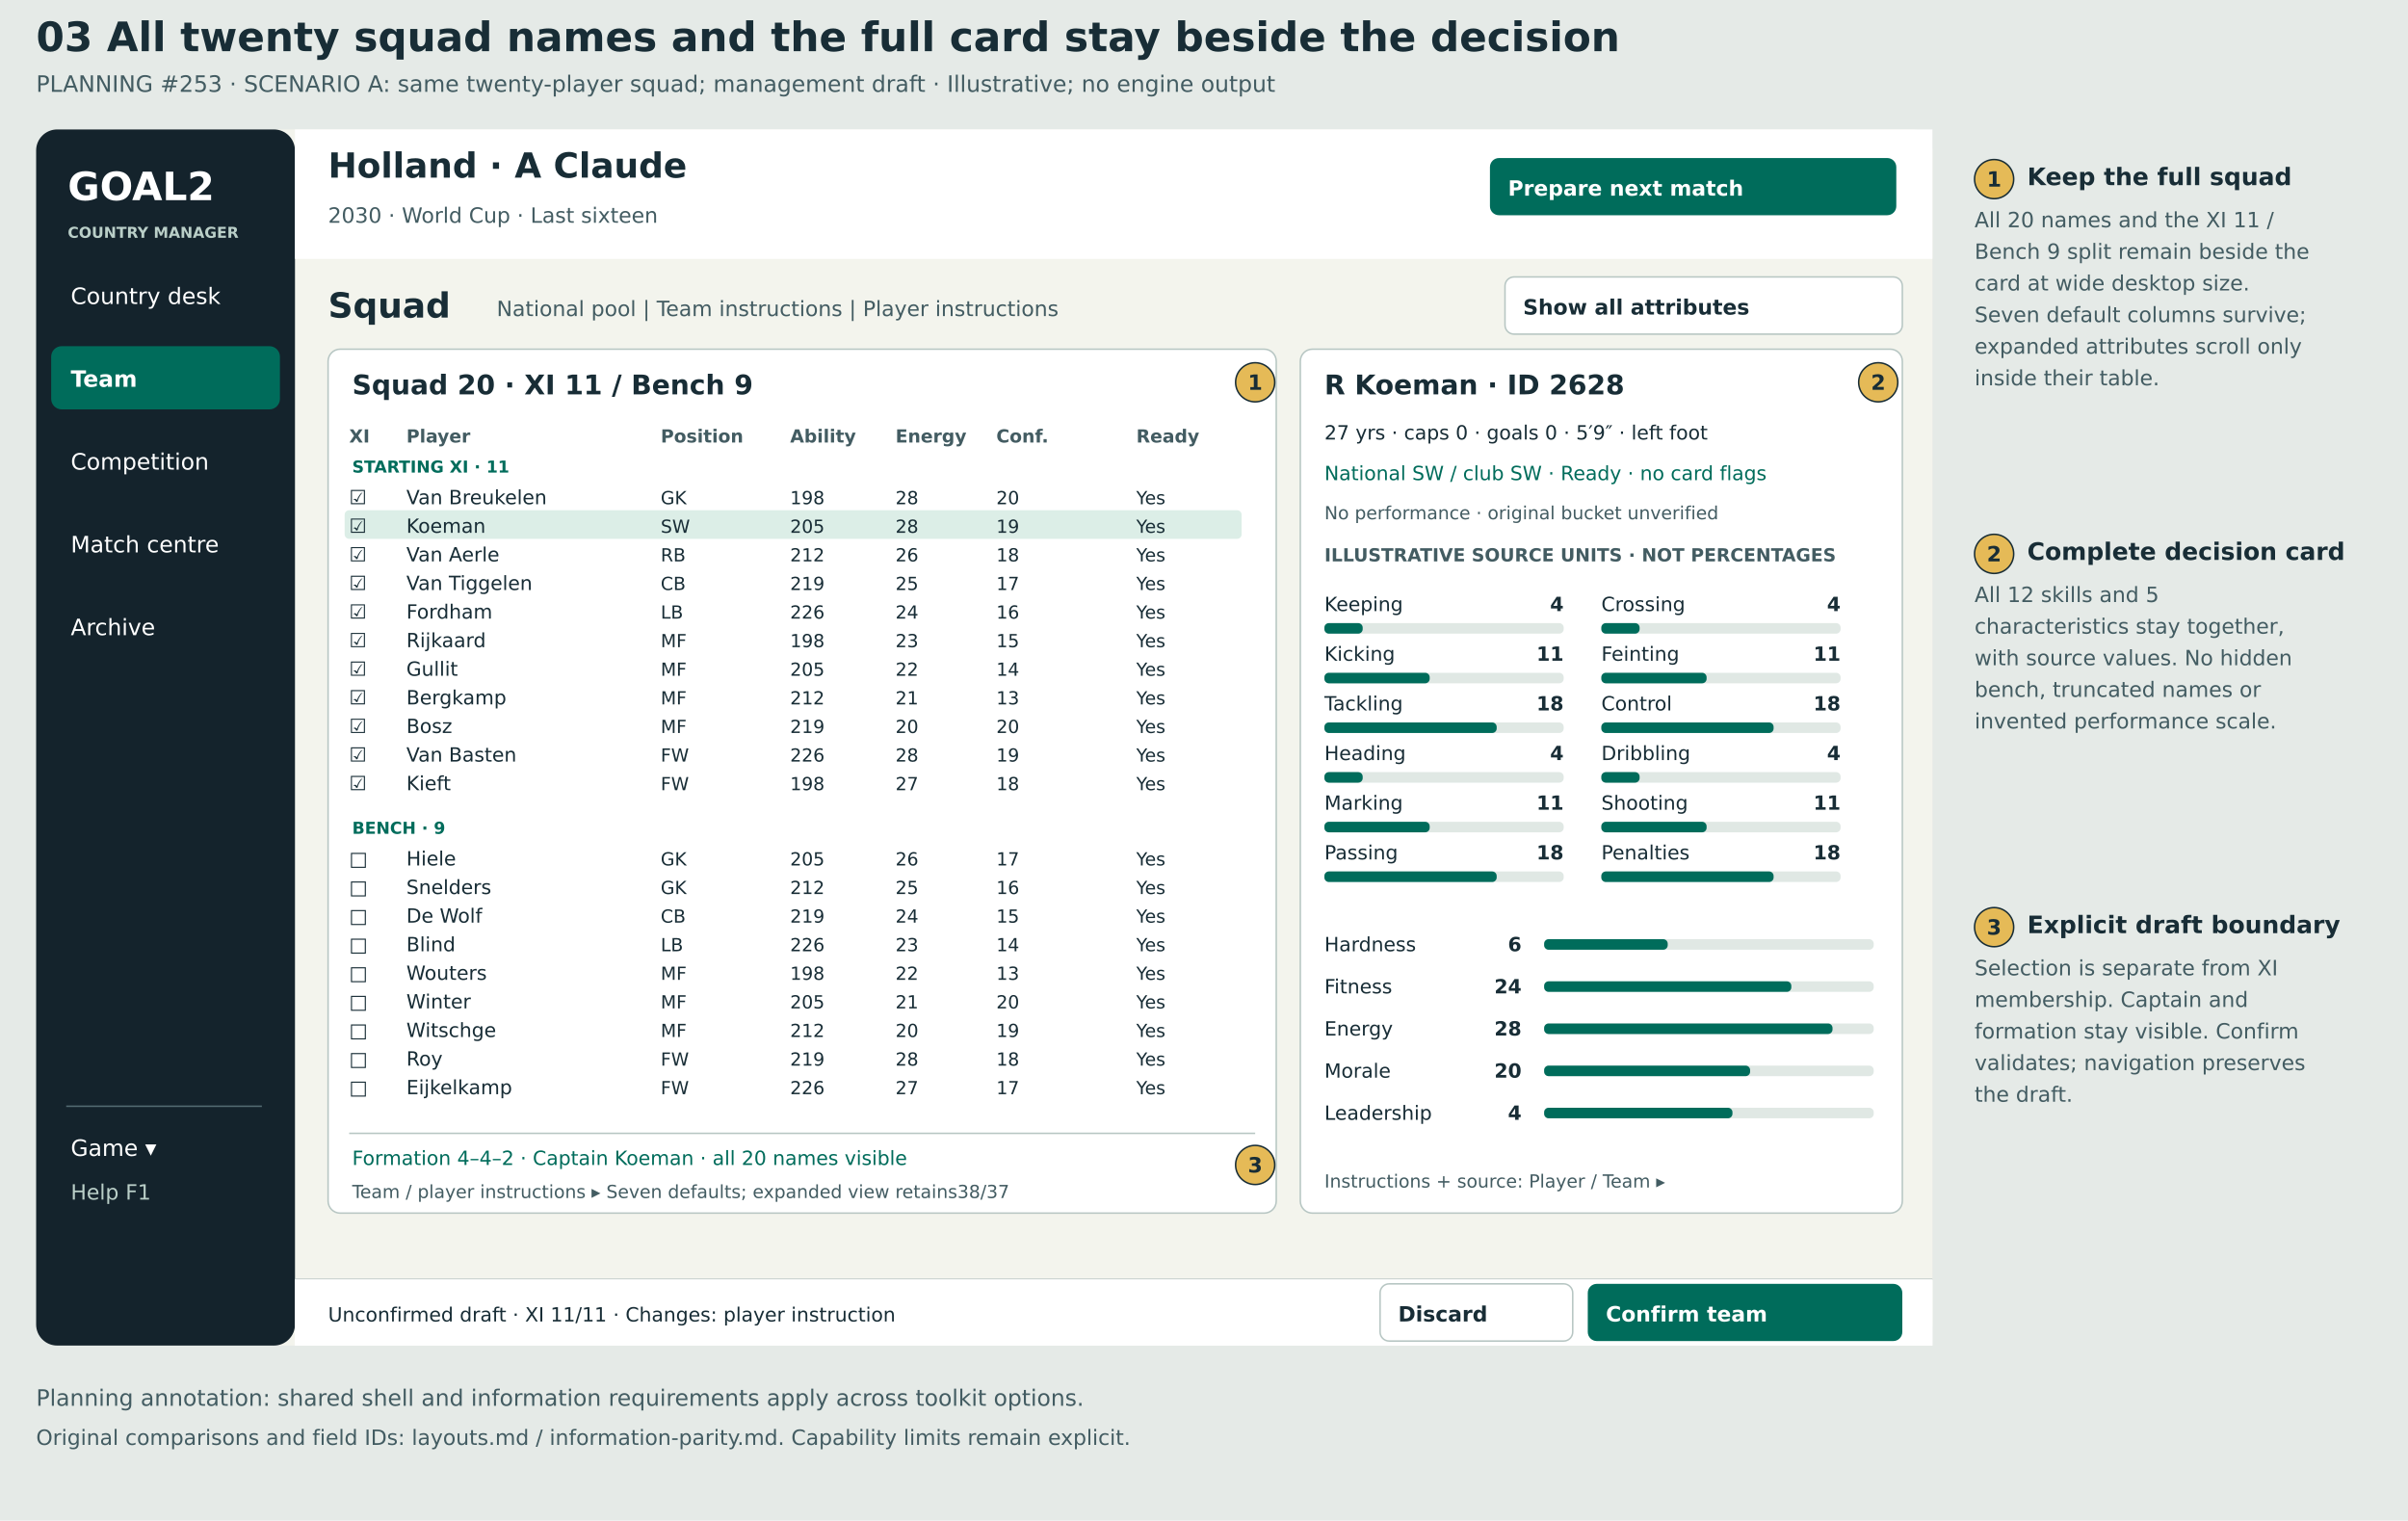
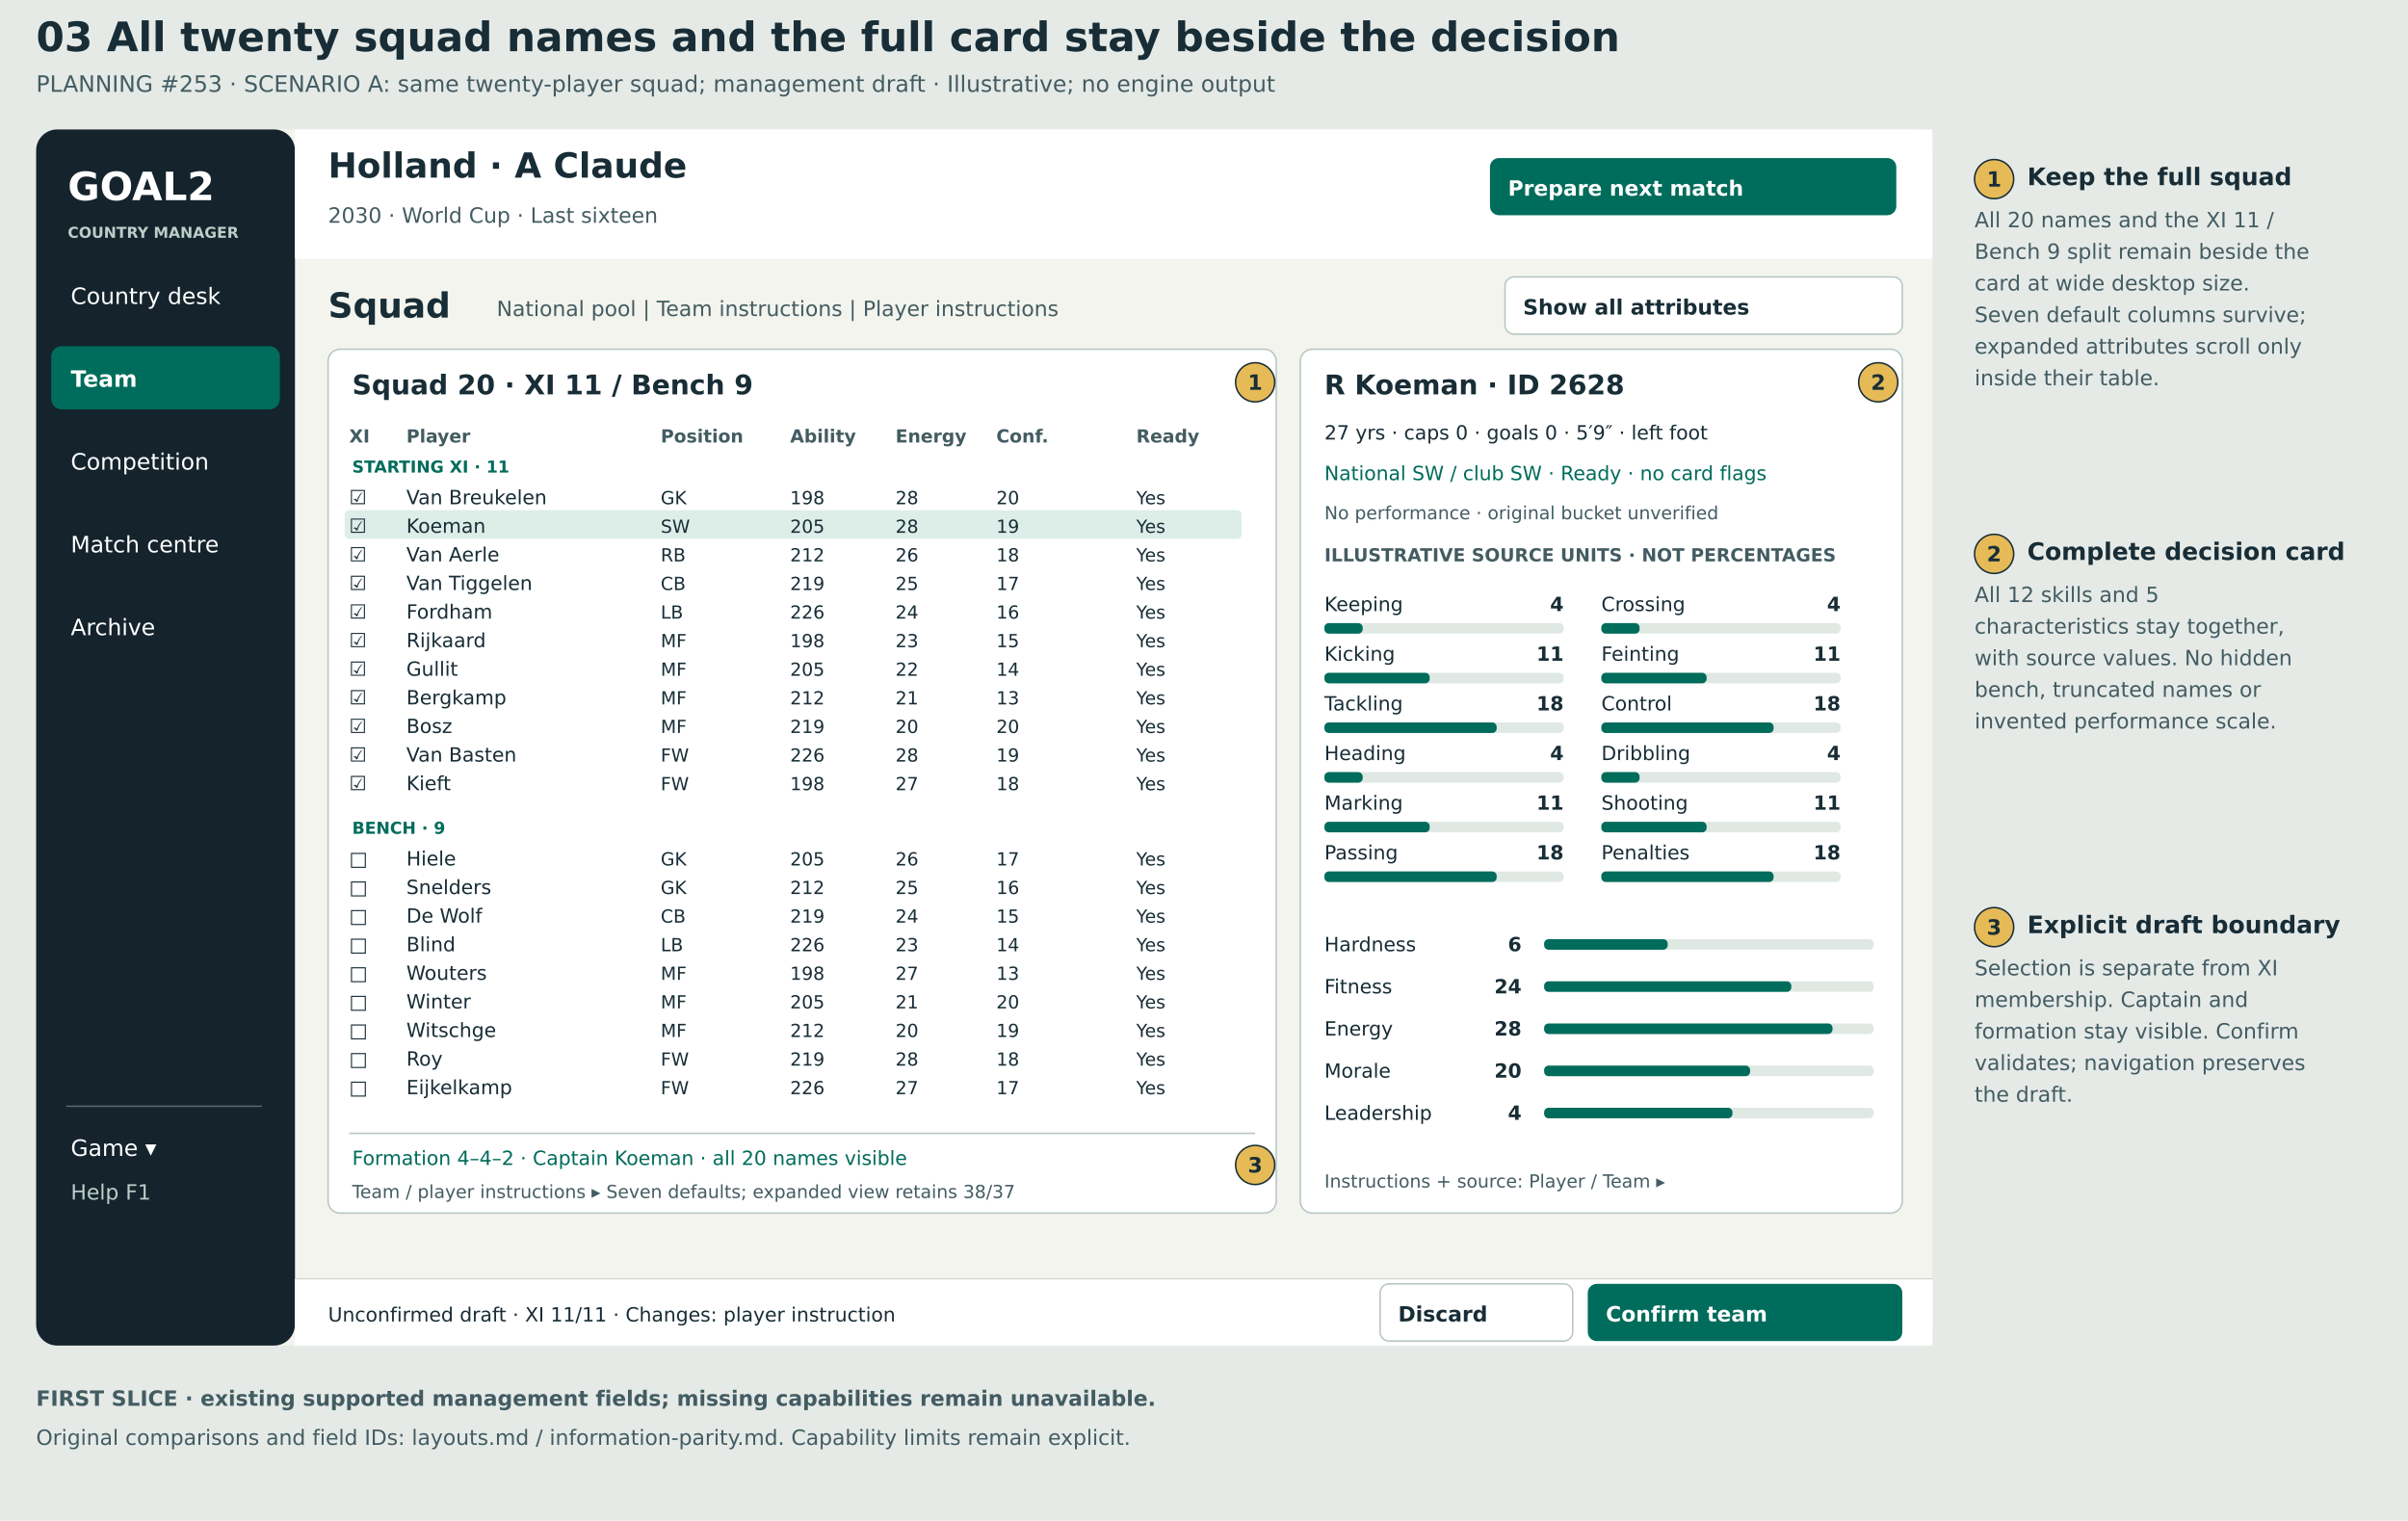
- <svg xmlns="http://www.w3.org/2000/svg" width="1600" height="1010" viewBox="0 0 1600 1010" role="img" aria-labelledby="title desc">
+ <svg xmlns="http://www.w3.org/2000/svg" width="1600" height="1010" viewBox="0 0 1600 1010" role="img" aria-labelledby="title desc" font-family="DejaVu Sans, Segoe UI, sans-serif">
  <g font-family="DejaVu Sans, Segoe UI, sans-serif">
    <rect x="0" y="0" width="1600" height="1010" rx="0" fill="#E5EAE7" />
    <text x="24" y="34" fill="#182D36" font-size="27" font-weight="700">03  All twenty squad names and the full card stay beside the decision</text>
    <text x="24" y="61" fill="#435C62" font-size="15" font-weight="400">PLANNING #253 · SCENARIO A: same twenty-player squad; management draft · Illustrative; no engine output</text>
    <rect x="24" y="86" width="1260" height="808" rx="14" fill="#F3F4ED" />
    <rect x="24" y="86" width="172" height="808" rx="14" fill="#14232C" />
    <text x="45" y="133" fill="#FFFFFF" font-size="26" font-weight="700">GOAL2</text>
    <text x="45" y="158" fill="#BACFC8" font-size="10" font-weight="700">COUNTRY MANAGER</text>
    <text x="47" y="202" fill="#FFFFFF" font-size="15" font-weight="400">Country desk</text>
    <rect x="34" y="230" width="152" height="42" rx="7" fill="#006C5B" />
    <text x="47" y="257" fill="#FFFFFF" font-size="15" font-weight="600">Team</text>
    <text x="47" y="312" fill="#FFFFFF" font-size="15" font-weight="400">Competition</text>
    <text x="47" y="367" fill="#FFFFFF" font-size="15" font-weight="400">Match centre</text>
    <text x="47" y="422" fill="#FFFFFF" font-size="15" font-weight="400">Archive</text>
    <line x1="44" y1="735" x2="174" y2="735" stroke="#536B71" />
    <text x="47" y="768" fill="#FFFFFF" font-size="15" font-weight="400">Game  ▾</text>
    <text x="47" y="797" fill="#BACFC8" font-size="14" font-weight="400">Help  F1</text>
    <rect x="196" y="86" width="1088" height="86" rx="0" fill="#FFFFFF" />
    <text x="218" y="118" fill="#182D36" font-size="23" font-weight="700">Holland · A Claude</text>
    <text x="218" y="148" fill="#435C62" font-size="14" font-weight="400">2030 · World Cup · Last sixteen</text>
    <rect x="990" y="105" width="270" height="38" rx="6" fill="#006C5B" />
    <text x="1002" y="130" fill="#FFFFFF" font-size="14" font-weight="600">Prepare next match</text>
    <rect x="196" y="850" width="1088" height="44" rx="0" fill="#FFFFFF" />
    <line x1="196" y1="850" x2="1284" y2="850" stroke="#B7C6C3" />
    <text x="218" y="878" fill="#435C62" font-size="13" font-weight="400">Confirmed team  •  Last saved checkpoint available in Game</text>
    <text x="218" y="211" fill="#182D36" font-size="23" font-weight="700">Squad</text>
    <text x="330" y="210" fill="#435C62" font-size="14" font-weight="400">National pool  |  Team instructions  |  Player instructions</text>
    <rect x="1000" y="184" width="264" height="38" rx="6" fill="#FFFFFF" stroke="#B7C6C3" />
    <text x="1012" y="209" fill="#182D36" font-size="14" font-weight="600">Show all attributes</text>
    <rect x="218" y="232" width="630" height="574" rx="8" fill="#FFFFFF" stroke="#B7C6C3" />
    <text x="234" y="262" fill="#182D36" font-size="18" font-weight="700">Squad 20 · XI 11 / Bench 9</text>
    <text x="232" y="294" fill="#435C62" font-size="12" font-weight="600">XI</text>
    <text x="270" y="294" fill="#435C62" font-size="12" font-weight="600">Player</text>
    <text x="439" y="294" fill="#435C62" font-size="12" font-weight="600">Position</text>
    <text x="525" y="294" fill="#435C62" font-size="12" font-weight="600">Ability</text>
    <text x="595" y="294" fill="#435C62" font-size="12" font-weight="600">Energy</text>
    <text x="662" y="294" fill="#435C62" font-size="12" font-weight="600">Conf.</text>
    <text x="755" y="294" fill="#435C62" font-size="12" font-weight="600">Ready</text>
    <text x="234" y="314" fill="#006C5B" font-size="11" font-weight="700">STARTING XI · 11</text>
    <text x="232" y="335" fill="#182D36" font-size="13" font-weight="400">☑</text>
    <text x="270" y="335" fill="#182D36" font-size="13" font-weight="400" data-squad-section="XI" data-roster-slot="1">Van Breukelen</text>
    <text x="439" y="335" fill="#182D36" font-size="12" font-weight="400">GK</text>
    <text x="525" y="335" fill="#182D36" font-size="12" font-weight="400">198</text>
    <text x="595" y="335" fill="#182D36" font-size="12" font-weight="400">28</text>
    <text x="662" y="335" fill="#182D36" font-size="12" font-weight="400">20</text>
    <text x="755" y="335" fill="#182D36" font-size="12" font-weight="400">Yes</text>
    <rect x="229" y="339" width="596" height="19" rx="3" fill="#DCEEE7" />
    <text x="232" y="354" fill="#182D36" font-size="13" font-weight="400">☑</text>
    <text x="270" y="354" fill="#182D36" font-size="13" font-weight="400" data-squad-section="XI" data-roster-slot="2">Koeman</text>
    <text x="439" y="354" fill="#182D36" font-size="12" font-weight="400">SW</text>
    <text x="525" y="354" fill="#182D36" font-size="12" font-weight="400">205</text>
    <text x="595" y="354" fill="#182D36" font-size="12" font-weight="400">28</text>
    <text x="662" y="354" fill="#182D36" font-size="12" font-weight="400">19</text>
    <text x="755" y="354" fill="#182D36" font-size="12" font-weight="400">Yes</text>
    <text x="232" y="373" fill="#182D36" font-size="13" font-weight="400">☑</text>
    <text x="270" y="373" fill="#182D36" font-size="13" font-weight="400" data-squad-section="XI" data-roster-slot="3">Van Aerle</text>
    <text x="439" y="373" fill="#182D36" font-size="12" font-weight="400">RB</text>
    <text x="525" y="373" fill="#182D36" font-size="12" font-weight="400">212</text>
    <text x="595" y="373" fill="#182D36" font-size="12" font-weight="400">26</text>
    <text x="662" y="373" fill="#182D36" font-size="12" font-weight="400">18</text>
    <text x="755" y="373" fill="#182D36" font-size="12" font-weight="400">Yes</text>
    <text x="232" y="392" fill="#182D36" font-size="13" font-weight="400">☑</text>
    <text x="270" y="392" fill="#182D36" font-size="13" font-weight="400" data-squad-section="XI" data-roster-slot="4">Van Tiggelen</text>
    <text x="439" y="392" fill="#182D36" font-size="12" font-weight="400">CB</text>
    <text x="525" y="392" fill="#182D36" font-size="12" font-weight="400">219</text>
    <text x="595" y="392" fill="#182D36" font-size="12" font-weight="400">25</text>
    <text x="662" y="392" fill="#182D36" font-size="12" font-weight="400">17</text>
    <text x="755" y="392" fill="#182D36" font-size="12" font-weight="400">Yes</text>
    <text x="232" y="411" fill="#182D36" font-size="13" font-weight="400">☑</text>
    <text x="270" y="411" fill="#182D36" font-size="13" font-weight="400" data-squad-section="XI" data-roster-slot="5">Fordham</text>
    <text x="439" y="411" fill="#182D36" font-size="12" font-weight="400">LB</text>
    <text x="525" y="411" fill="#182D36" font-size="12" font-weight="400">226</text>
    <text x="595" y="411" fill="#182D36" font-size="12" font-weight="400">24</text>
    <text x="662" y="411" fill="#182D36" font-size="12" font-weight="400">16</text>
    <text x="755" y="411" fill="#182D36" font-size="12" font-weight="400">Yes</text>
    <text x="232" y="430" fill="#182D36" font-size="13" font-weight="400">☑</text>
    <text x="270" y="430" fill="#182D36" font-size="13" font-weight="400" data-squad-section="XI" data-roster-slot="6">Rijkaard</text>
    <text x="439" y="430" fill="#182D36" font-size="12" font-weight="400">MF</text>
    <text x="525" y="430" fill="#182D36" font-size="12" font-weight="400">198</text>
    <text x="595" y="430" fill="#182D36" font-size="12" font-weight="400">23</text>
    <text x="662" y="430" fill="#182D36" font-size="12" font-weight="400">15</text>
    <text x="755" y="430" fill="#182D36" font-size="12" font-weight="400">Yes</text>
    <text x="232" y="449" fill="#182D36" font-size="13" font-weight="400">☑</text>
    <text x="270" y="449" fill="#182D36" font-size="13" font-weight="400" data-squad-section="XI" data-roster-slot="7">Gullit</text>
    <text x="439" y="449" fill="#182D36" font-size="12" font-weight="400">MF</text>
    <text x="525" y="449" fill="#182D36" font-size="12" font-weight="400">205</text>
    <text x="595" y="449" fill="#182D36" font-size="12" font-weight="400">22</text>
    <text x="662" y="449" fill="#182D36" font-size="12" font-weight="400">14</text>
    <text x="755" y="449" fill="#182D36" font-size="12" font-weight="400">Yes</text>
    <text x="232" y="468" fill="#182D36" font-size="13" font-weight="400">☑</text>
    <text x="270" y="468" fill="#182D36" font-size="13" font-weight="400" data-squad-section="XI" data-roster-slot="8">Bergkamp</text>
    <text x="439" y="468" fill="#182D36" font-size="12" font-weight="400">MF</text>
    <text x="525" y="468" fill="#182D36" font-size="12" font-weight="400">212</text>
    <text x="595" y="468" fill="#182D36" font-size="12" font-weight="400">21</text>
    <text x="662" y="468" fill="#182D36" font-size="12" font-weight="400">13</text>
    <text x="755" y="468" fill="#182D36" font-size="12" font-weight="400">Yes</text>
    <text x="232" y="487" fill="#182D36" font-size="13" font-weight="400">☑</text>
    <text x="270" y="487" fill="#182D36" font-size="13" font-weight="400" data-squad-section="XI" data-roster-slot="9">Bosz</text>
    <text x="439" y="487" fill="#182D36" font-size="12" font-weight="400">MF</text>
    <text x="525" y="487" fill="#182D36" font-size="12" font-weight="400">219</text>
    <text x="595" y="487" fill="#182D36" font-size="12" font-weight="400">20</text>
    <text x="662" y="487" fill="#182D36" font-size="12" font-weight="400">20</text>
    <text x="755" y="487" fill="#182D36" font-size="12" font-weight="400">Yes</text>
    <text x="232" y="506" fill="#182D36" font-size="13" font-weight="400">☑</text>
    <text x="270" y="506" fill="#182D36" font-size="13" font-weight="400" data-squad-section="XI" data-roster-slot="10">Van Basten</text>
    <text x="439" y="506" fill="#182D36" font-size="12" font-weight="400">FW</text>
    <text x="525" y="506" fill="#182D36" font-size="12" font-weight="400">226</text>
    <text x="595" y="506" fill="#182D36" font-size="12" font-weight="400">28</text>
    <text x="662" y="506" fill="#182D36" font-size="12" font-weight="400">19</text>
    <text x="755" y="506" fill="#182D36" font-size="12" font-weight="400">Yes</text>
    <text x="232" y="525" fill="#182D36" font-size="13" font-weight="400">☑</text>
    <text x="270" y="525" fill="#182D36" font-size="13" font-weight="400" data-squad-section="XI" data-roster-slot="11">Kieft</text>
    <text x="439" y="525" fill="#182D36" font-size="12" font-weight="400">FW</text>
    <text x="525" y="525" fill="#182D36" font-size="12" font-weight="400">198</text>
    <text x="595" y="525" fill="#182D36" font-size="12" font-weight="400">27</text>
    <text x="662" y="525" fill="#182D36" font-size="12" font-weight="400">18</text>
    <text x="755" y="525" fill="#182D36" font-size="12" font-weight="400">Yes</text>
    <text x="234" y="554" fill="#006C5B" font-size="11" font-weight="700">BENCH · 9</text>
    <text x="232" y="575" fill="#182D36" font-size="13" font-weight="400">□</text>
    <text x="270" y="575" fill="#182D36" font-size="13" font-weight="400" data-squad-section="Bench" data-roster-slot="12">Hiele</text>
    <text x="439" y="575" fill="#182D36" font-size="12" font-weight="400">GK</text>
    <text x="525" y="575" fill="#182D36" font-size="12" font-weight="400">205</text>
    <text x="595" y="575" fill="#182D36" font-size="12" font-weight="400">26</text>
    <text x="662" y="575" fill="#182D36" font-size="12" font-weight="400">17</text>
    <text x="755" y="575" fill="#182D36" font-size="12" font-weight="400">Yes</text>
    <text x="232" y="594" fill="#182D36" font-size="13" font-weight="400">□</text>
    <text x="270" y="594" fill="#182D36" font-size="13" font-weight="400" data-squad-section="Bench" data-roster-slot="13">Snelders</text>
    <text x="439" y="594" fill="#182D36" font-size="12" font-weight="400">GK</text>
    <text x="525" y="594" fill="#182D36" font-size="12" font-weight="400">212</text>
    <text x="595" y="594" fill="#182D36" font-size="12" font-weight="400">25</text>
    <text x="662" y="594" fill="#182D36" font-size="12" font-weight="400">16</text>
    <text x="755" y="594" fill="#182D36" font-size="12" font-weight="400">Yes</text>
    <text x="232" y="613" fill="#182D36" font-size="13" font-weight="400">□</text>
    <text x="270" y="613" fill="#182D36" font-size="13" font-weight="400" data-squad-section="Bench" data-roster-slot="14">De Wolf</text>
    <text x="439" y="613" fill="#182D36" font-size="12" font-weight="400">CB</text>
    <text x="525" y="613" fill="#182D36" font-size="12" font-weight="400">219</text>
    <text x="595" y="613" fill="#182D36" font-size="12" font-weight="400">24</text>
    <text x="662" y="613" fill="#182D36" font-size="12" font-weight="400">15</text>
    <text x="755" y="613" fill="#182D36" font-size="12" font-weight="400">Yes</text>
    <text x="232" y="632" fill="#182D36" font-size="13" font-weight="400">□</text>
    <text x="270" y="632" fill="#182D36" font-size="13" font-weight="400" data-squad-section="Bench" data-roster-slot="15">Blind</text>
    <text x="439" y="632" fill="#182D36" font-size="12" font-weight="400">LB</text>
    <text x="525" y="632" fill="#182D36" font-size="12" font-weight="400">226</text>
    <text x="595" y="632" fill="#182D36" font-size="12" font-weight="400">23</text>
    <text x="662" y="632" fill="#182D36" font-size="12" font-weight="400">14</text>
    <text x="755" y="632" fill="#182D36" font-size="12" font-weight="400">Yes</text>
    <text x="232" y="651" fill="#182D36" font-size="13" font-weight="400">□</text>
    <text x="270" y="651" fill="#182D36" font-size="13" font-weight="400" data-squad-section="Bench" data-roster-slot="16">Wouters</text>
    <text x="439" y="651" fill="#182D36" font-size="12" font-weight="400">MF</text>
    <text x="525" y="651" fill="#182D36" font-size="12" font-weight="400">198</text>
-     <text x="595" y="651" fill="#182D36" font-size="12" font-weight="400">22</text>
+     <text x="595" y="651" fill="#182D36" font-size="12" font-weight="400">27</text>
    <text x="662" y="651" fill="#182D36" font-size="12" font-weight="400">13</text>
    <text x="755" y="651" fill="#182D36" font-size="12" font-weight="400">Yes</text>
    <text x="232" y="670" fill="#182D36" font-size="13" font-weight="400">□</text>
    <text x="270" y="670" fill="#182D36" font-size="13" font-weight="400" data-squad-section="Bench" data-roster-slot="17">Winter</text>
    <text x="439" y="670" fill="#182D36" font-size="12" font-weight="400">MF</text>
    <text x="525" y="670" fill="#182D36" font-size="12" font-weight="400">205</text>
    <text x="595" y="670" fill="#182D36" font-size="12" font-weight="400">21</text>
    <text x="662" y="670" fill="#182D36" font-size="12" font-weight="400">20</text>
    <text x="755" y="670" fill="#182D36" font-size="12" font-weight="400">Yes</text>
    <text x="232" y="689" fill="#182D36" font-size="13" font-weight="400">□</text>
    <text x="270" y="689" fill="#182D36" font-size="13" font-weight="400" data-squad-section="Bench" data-roster-slot="18">Witschge</text>
    <text x="439" y="689" fill="#182D36" font-size="12" font-weight="400">MF</text>
    <text x="525" y="689" fill="#182D36" font-size="12" font-weight="400">212</text>
    <text x="595" y="689" fill="#182D36" font-size="12" font-weight="400">20</text>
    <text x="662" y="689" fill="#182D36" font-size="12" font-weight="400">19</text>
    <text x="755" y="689" fill="#182D36" font-size="12" font-weight="400">Yes</text>
    <text x="232" y="708" fill="#182D36" font-size="13" font-weight="400">□</text>
    <text x="270" y="708" fill="#182D36" font-size="13" font-weight="400" data-squad-section="Bench" data-roster-slot="19">Roy</text>
    <text x="439" y="708" fill="#182D36" font-size="12" font-weight="400">FW</text>
    <text x="525" y="708" fill="#182D36" font-size="12" font-weight="400">219</text>
    <text x="595" y="708" fill="#182D36" font-size="12" font-weight="400">28</text>
    <text x="662" y="708" fill="#182D36" font-size="12" font-weight="400">18</text>
    <text x="755" y="708" fill="#182D36" font-size="12" font-weight="400">Yes</text>
    <text x="232" y="727" fill="#182D36" font-size="13" font-weight="400">□</text>
    <text x="270" y="727" fill="#182D36" font-size="13" font-weight="400" data-squad-section="Bench" data-roster-slot="20">Eijkelkamp</text>
    <text x="439" y="727" fill="#182D36" font-size="12" font-weight="400">FW</text>
    <text x="525" y="727" fill="#182D36" font-size="12" font-weight="400">226</text>
    <text x="595" y="727" fill="#182D36" font-size="12" font-weight="400">27</text>
    <text x="662" y="727" fill="#182D36" font-size="12" font-weight="400">17</text>
    <text x="755" y="727" fill="#182D36" font-size="12" font-weight="400">Yes</text>
    <line x1="232" y1="753" x2="834" y2="753" stroke="#B7C6C3" />
    <text x="234" y="774" fill="#006C5B" font-size="13" font-weight="400">Formation 4–4–2 · Captain Koeman · all 20 names visible</text>
-     <text x="234" y="796" fill="#435C62" font-size="12" font-weight="400">Team / player instructions  ▸   Seven defaults; expanded view retains38/37</text>
+     <text x="234" y="796" fill="#435C62" font-size="12" font-weight="400">Team / player instructions  ▸   Seven defaults; expanded view retains 38/37</text>
    <rect x="864" y="232" width="400" height="574" rx="8" fill="#FFFFFF" stroke="#B7C6C3" />
    <text x="880" y="262" fill="#182D36" font-size="18" font-weight="700">R Koeman · ID 2628</text>
    <text x="880" y="292" fill="#182D36" font-size="13" font-weight="400">27 yrs · caps 0 · goals 0 · 5′9″ · left foot</text>
    <text x="880" y="319" fill="#006C5B" font-size="13" font-weight="400">National SW / club SW · Ready · no card flags</text>
    <text x="880" y="345" fill="#435C62" font-size="12" font-weight="400">No performance · original bucket unverified</text>
    <text x="880" y="373" fill="#435C62" font-size="12" font-weight="600">ILLUSTRATIVE SOURCE UNITS · NOT PERCENTAGES</text>
    <text x="880" y="406" fill="#182D36" font-size="13" font-weight="400">Keeping</text>
    <text x="1039" y="406" fill="#182D36" font-size="13" font-weight="600" text-anchor="end">4</text>
    <rect x="880" y="414" width="159" height="7" rx="3" fill="#E0E8E4" />
    <rect x="880" y="414" width="25.44" height="7" rx="3" fill="#006C5B" />
    <text x="880" y="439" fill="#182D36" font-size="13" font-weight="400">Kicking</text>
    <text x="1039" y="439" fill="#182D36" font-size="13" font-weight="600" text-anchor="end">11</text>
    <rect x="880" y="447" width="159" height="7" rx="3" fill="#E0E8E4" />
    <rect x="880" y="447" width="69.96" height="7" rx="3" fill="#006C5B" />
    <text x="880" y="472" fill="#182D36" font-size="13" font-weight="400">Tackling</text>
    <text x="1039" y="472" fill="#182D36" font-size="13" font-weight="600" text-anchor="end">18</text>
    <rect x="880" y="480" width="159" height="7" rx="3" fill="#E0E8E4" />
    <rect x="880" y="480" width="114.48" height="7" rx="3" fill="#006C5B" />
    <text x="880" y="505" fill="#182D36" font-size="13" font-weight="400">Heading</text>
    <text x="1039" y="505" fill="#182D36" font-size="13" font-weight="600" text-anchor="end">4</text>
    <rect x="880" y="513" width="159" height="7" rx="3" fill="#E0E8E4" />
    <rect x="880" y="513" width="25.44" height="7" rx="3" fill="#006C5B" />
    <text x="880" y="538" fill="#182D36" font-size="13" font-weight="400">Marking</text>
    <text x="1039" y="538" fill="#182D36" font-size="13" font-weight="600" text-anchor="end">11</text>
    <rect x="880" y="546" width="159" height="7" rx="3" fill="#E0E8E4" />
    <rect x="880" y="546" width="69.96" height="7" rx="3" fill="#006C5B" />
    <text x="880" y="571" fill="#182D36" font-size="13" font-weight="400">Passing</text>
    <text x="1039" y="571" fill="#182D36" font-size="13" font-weight="600" text-anchor="end">18</text>
    <rect x="880" y="579" width="159" height="7" rx="3" fill="#E0E8E4" />
    <rect x="880" y="579" width="114.48" height="7" rx="3" fill="#006C5B" />
    <text x="1064" y="406" fill="#182D36" font-size="13" font-weight="400">Crossing</text>
    <text x="1223" y="406" fill="#182D36" font-size="13" font-weight="600" text-anchor="end">4</text>
    <rect x="1064" y="414" width="159" height="7" rx="3" fill="#E0E8E4" />
    <rect x="1064" y="414" width="25.44" height="7" rx="3" fill="#006C5B" />
    <text x="1064" y="439" fill="#182D36" font-size="13" font-weight="400">Feinting</text>
    <text x="1223" y="439" fill="#182D36" font-size="13" font-weight="600" text-anchor="end">11</text>
    <rect x="1064" y="447" width="159" height="7" rx="3" fill="#E0E8E4" />
    <rect x="1064" y="447" width="69.96" height="7" rx="3" fill="#006C5B" />
    <text x="1064" y="472" fill="#182D36" font-size="13" font-weight="400">Control</text>
    <text x="1223" y="472" fill="#182D36" font-size="13" font-weight="600" text-anchor="end">18</text>
    <rect x="1064" y="480" width="159" height="7" rx="3" fill="#E0E8E4" />
    <rect x="1064" y="480" width="114.48" height="7" rx="3" fill="#006C5B" />
    <text x="1064" y="505" fill="#182D36" font-size="13" font-weight="400">Dribbling</text>
    <text x="1223" y="505" fill="#182D36" font-size="13" font-weight="600" text-anchor="end">4</text>
    <rect x="1064" y="513" width="159" height="7" rx="3" fill="#E0E8E4" />
    <rect x="1064" y="513" width="25.44" height="7" rx="3" fill="#006C5B" />
    <text x="1064" y="538" fill="#182D36" font-size="13" font-weight="400">Shooting</text>
    <text x="1223" y="538" fill="#182D36" font-size="13" font-weight="600" text-anchor="end">11</text>
    <rect x="1064" y="546" width="159" height="7" rx="3" fill="#E0E8E4" />
    <rect x="1064" y="546" width="69.96" height="7" rx="3" fill="#006C5B" />
    <text x="1064" y="571" fill="#182D36" font-size="13" font-weight="400">Penalties</text>
    <text x="1223" y="571" fill="#182D36" font-size="13" font-weight="600" text-anchor="end">18</text>
    <rect x="1064" y="579" width="159" height="7" rx="3" fill="#E0E8E4" />
    <rect x="1064" y="579" width="114.48" height="7" rx="3" fill="#006C5B" />
    <text x="880" y="632" fill="#182D36" font-size="13" font-weight="400">Hardness</text>
    <text x="1011" y="632" fill="#182D36" font-size="13" font-weight="600" text-anchor="end">6</text>
    <rect x="1026" y="624" width="219" height="7" rx="3" fill="#E0E8E4" />
    <rect x="1026" y="624" width="82.125" height="7" rx="3" fill="#006C5B" />
    <text x="880" y="660" fill="#182D36" font-size="13" font-weight="400">Fitness</text>
    <text x="1011" y="660" fill="#182D36" font-size="13" font-weight="600" text-anchor="end">24</text>
    <rect x="1026" y="652" width="219" height="7" rx="3" fill="#E0E8E4" />
    <rect x="1026" y="652" width="164.25" height="7" rx="3" fill="#006C5B" />
    <text x="880" y="688" fill="#182D36" font-size="13" font-weight="400">Energy</text>
    <text x="1011" y="688" fill="#182D36" font-size="13" font-weight="600" text-anchor="end">28</text>
    <rect x="1026" y="680" width="219" height="7" rx="3" fill="#E0E8E4" />
    <rect x="1026" y="680" width="191.625" height="7" rx="3" fill="#006C5B" />
    <text x="880" y="716" fill="#182D36" font-size="13" font-weight="400">Morale</text>
    <text x="1011" y="716" fill="#182D36" font-size="13" font-weight="600" text-anchor="end">20</text>
    <rect x="1026" y="708" width="219" height="7" rx="3" fill="#E0E8E4" />
    <rect x="1026" y="708" width="136.875" height="7" rx="3" fill="#006C5B" />
    <text x="880" y="744" fill="#182D36" font-size="13" font-weight="400">Leadership</text>
    <text x="1011" y="744" fill="#182D36" font-size="13" font-weight="600" text-anchor="end">4</text>
    <rect x="1026" y="736" width="219" height="7" rx="3" fill="#E0E8E4" />
    <rect x="1026" y="736" width="125.143" height="7" rx="3" fill="#006C5B" />
    <text x="880" y="789" fill="#435C62" font-size="12" font-weight="400">Instructions + source: Player / Team  ▸</text>
    <rect x="196" y="850" width="1088" height="44" rx="0" fill="#FFFFFF" />
    <text x="218" y="878" fill="#182D36" font-size="13" font-weight="400">Unconfirmed draft · XI 11/11 · Changes: player instruction</text>
    <rect x="917" y="853" width="128" height="38" rx="6" fill="#FFFFFF" stroke="#B7C6C3" />
    <text x="929" y="878" fill="#182D36" font-size="14" font-weight="600">Discard</text>
    <rect x="1055" y="853" width="209" height="38" rx="6" fill="#006C5B" />
    <text x="1067" y="878" fill="#FFFFFF" font-size="14" font-weight="600">Confirm team</text>
    <circle cx="834" cy="254" r="13" fill="#E5BA57" stroke="#182D36" />
    <text x="834" y="259" fill="#182D36" font-size="14" font-weight="700" text-anchor="middle">1</text>
    <circle cx="1248" cy="254" r="13" fill="#E5BA57" stroke="#182D36" />
    <text x="1248" y="259" fill="#182D36" font-size="14" font-weight="700" text-anchor="middle">2</text>
    <circle cx="834" cy="774" r="13" fill="#E5BA57" stroke="#182D36" />
    <text x="834" y="779" fill="#182D36" font-size="14" font-weight="700" text-anchor="middle">3</text>
    <circle cx="1325" cy="119" r="13" fill="#E5BA57" stroke="#182D36" />
    <text x="1325" y="124" fill="#182D36" font-size="14" font-weight="700" text-anchor="middle">1</text>
    <text x="1347" y="123" fill="#182D36" font-size="16" font-weight="700">Keep the full squad</text>
    <text x="1312" y="151" fill="#435C62" font-size="14" font-weight="400">All 20 names and the XI 11 /</text>
    <text x="1312" y="172" fill="#435C62" font-size="14" font-weight="400">Bench 9 split remain beside the</text>
    <text x="1312" y="193" fill="#435C62" font-size="14" font-weight="400">card at wide desktop size.</text>
    <text x="1312" y="214" fill="#435C62" font-size="14" font-weight="400">Seven default columns survive;</text>
    <text x="1312" y="235" fill="#435C62" font-size="14" font-weight="400">expanded attributes scroll only</text>
    <text x="1312" y="256" fill="#435C62" font-size="14" font-weight="400">inside their table.</text>
    <circle cx="1325" cy="368" r="13" fill="#E5BA57" stroke="#182D36" />
    <text x="1325" y="373" fill="#182D36" font-size="14" font-weight="700" text-anchor="middle">2</text>
    <text x="1347" y="372" fill="#182D36" font-size="16" font-weight="700">Complete decision card</text>
    <text x="1312" y="400" fill="#435C62" font-size="14" font-weight="400">All 12 skills and 5</text>
    <text x="1312" y="421" fill="#435C62" font-size="14" font-weight="400">characteristics stay together,</text>
    <text x="1312" y="442" fill="#435C62" font-size="14" font-weight="400">with source values. No hidden</text>
    <text x="1312" y="463" fill="#435C62" font-size="14" font-weight="400">bench, truncated names or</text>
    <text x="1312" y="484" fill="#435C62" font-size="14" font-weight="400">invented performance scale.</text>
    <circle cx="1325" cy="616" r="13" fill="#E5BA57" stroke="#182D36" />
    <text x="1325" y="621" fill="#182D36" font-size="14" font-weight="700" text-anchor="middle">3</text>
    <text x="1347" y="620" fill="#182D36" font-size="16" font-weight="700">Explicit draft boundary</text>
    <text x="1312" y="648" fill="#435C62" font-size="14" font-weight="400">Selection is separate from XI</text>
    <text x="1312" y="669" fill="#435C62" font-size="14" font-weight="400">membership. Captain and</text>
    <text x="1312" y="690" fill="#435C62" font-size="14" font-weight="400">formation stay visible. Confirm</text>
    <text x="1312" y="711" fill="#435C62" font-size="14" font-weight="400">validates; navigation preserves</text>
    <text x="1312" y="732" fill="#435C62" font-size="14" font-weight="400">the draft.</text>
-     <text x="24" y="934" fill="#435C62" font-size="15" font-weight="400">Planning annotation: shared shell and information requirements apply across toolkit options.</text>
+     <text x="24" y="934" fill="#435C62" font-size="14" font-weight="600">FIRST SLICE · existing supported management fields; missing capabilities remain unavailable.</text>
    <text x="24" y="960" fill="#435C62" font-size="14" font-weight="400">Original comparisons and field IDs: layouts.md / information-parity.md. Capability limits remain explicit.</text>
  </g>
</svg>
